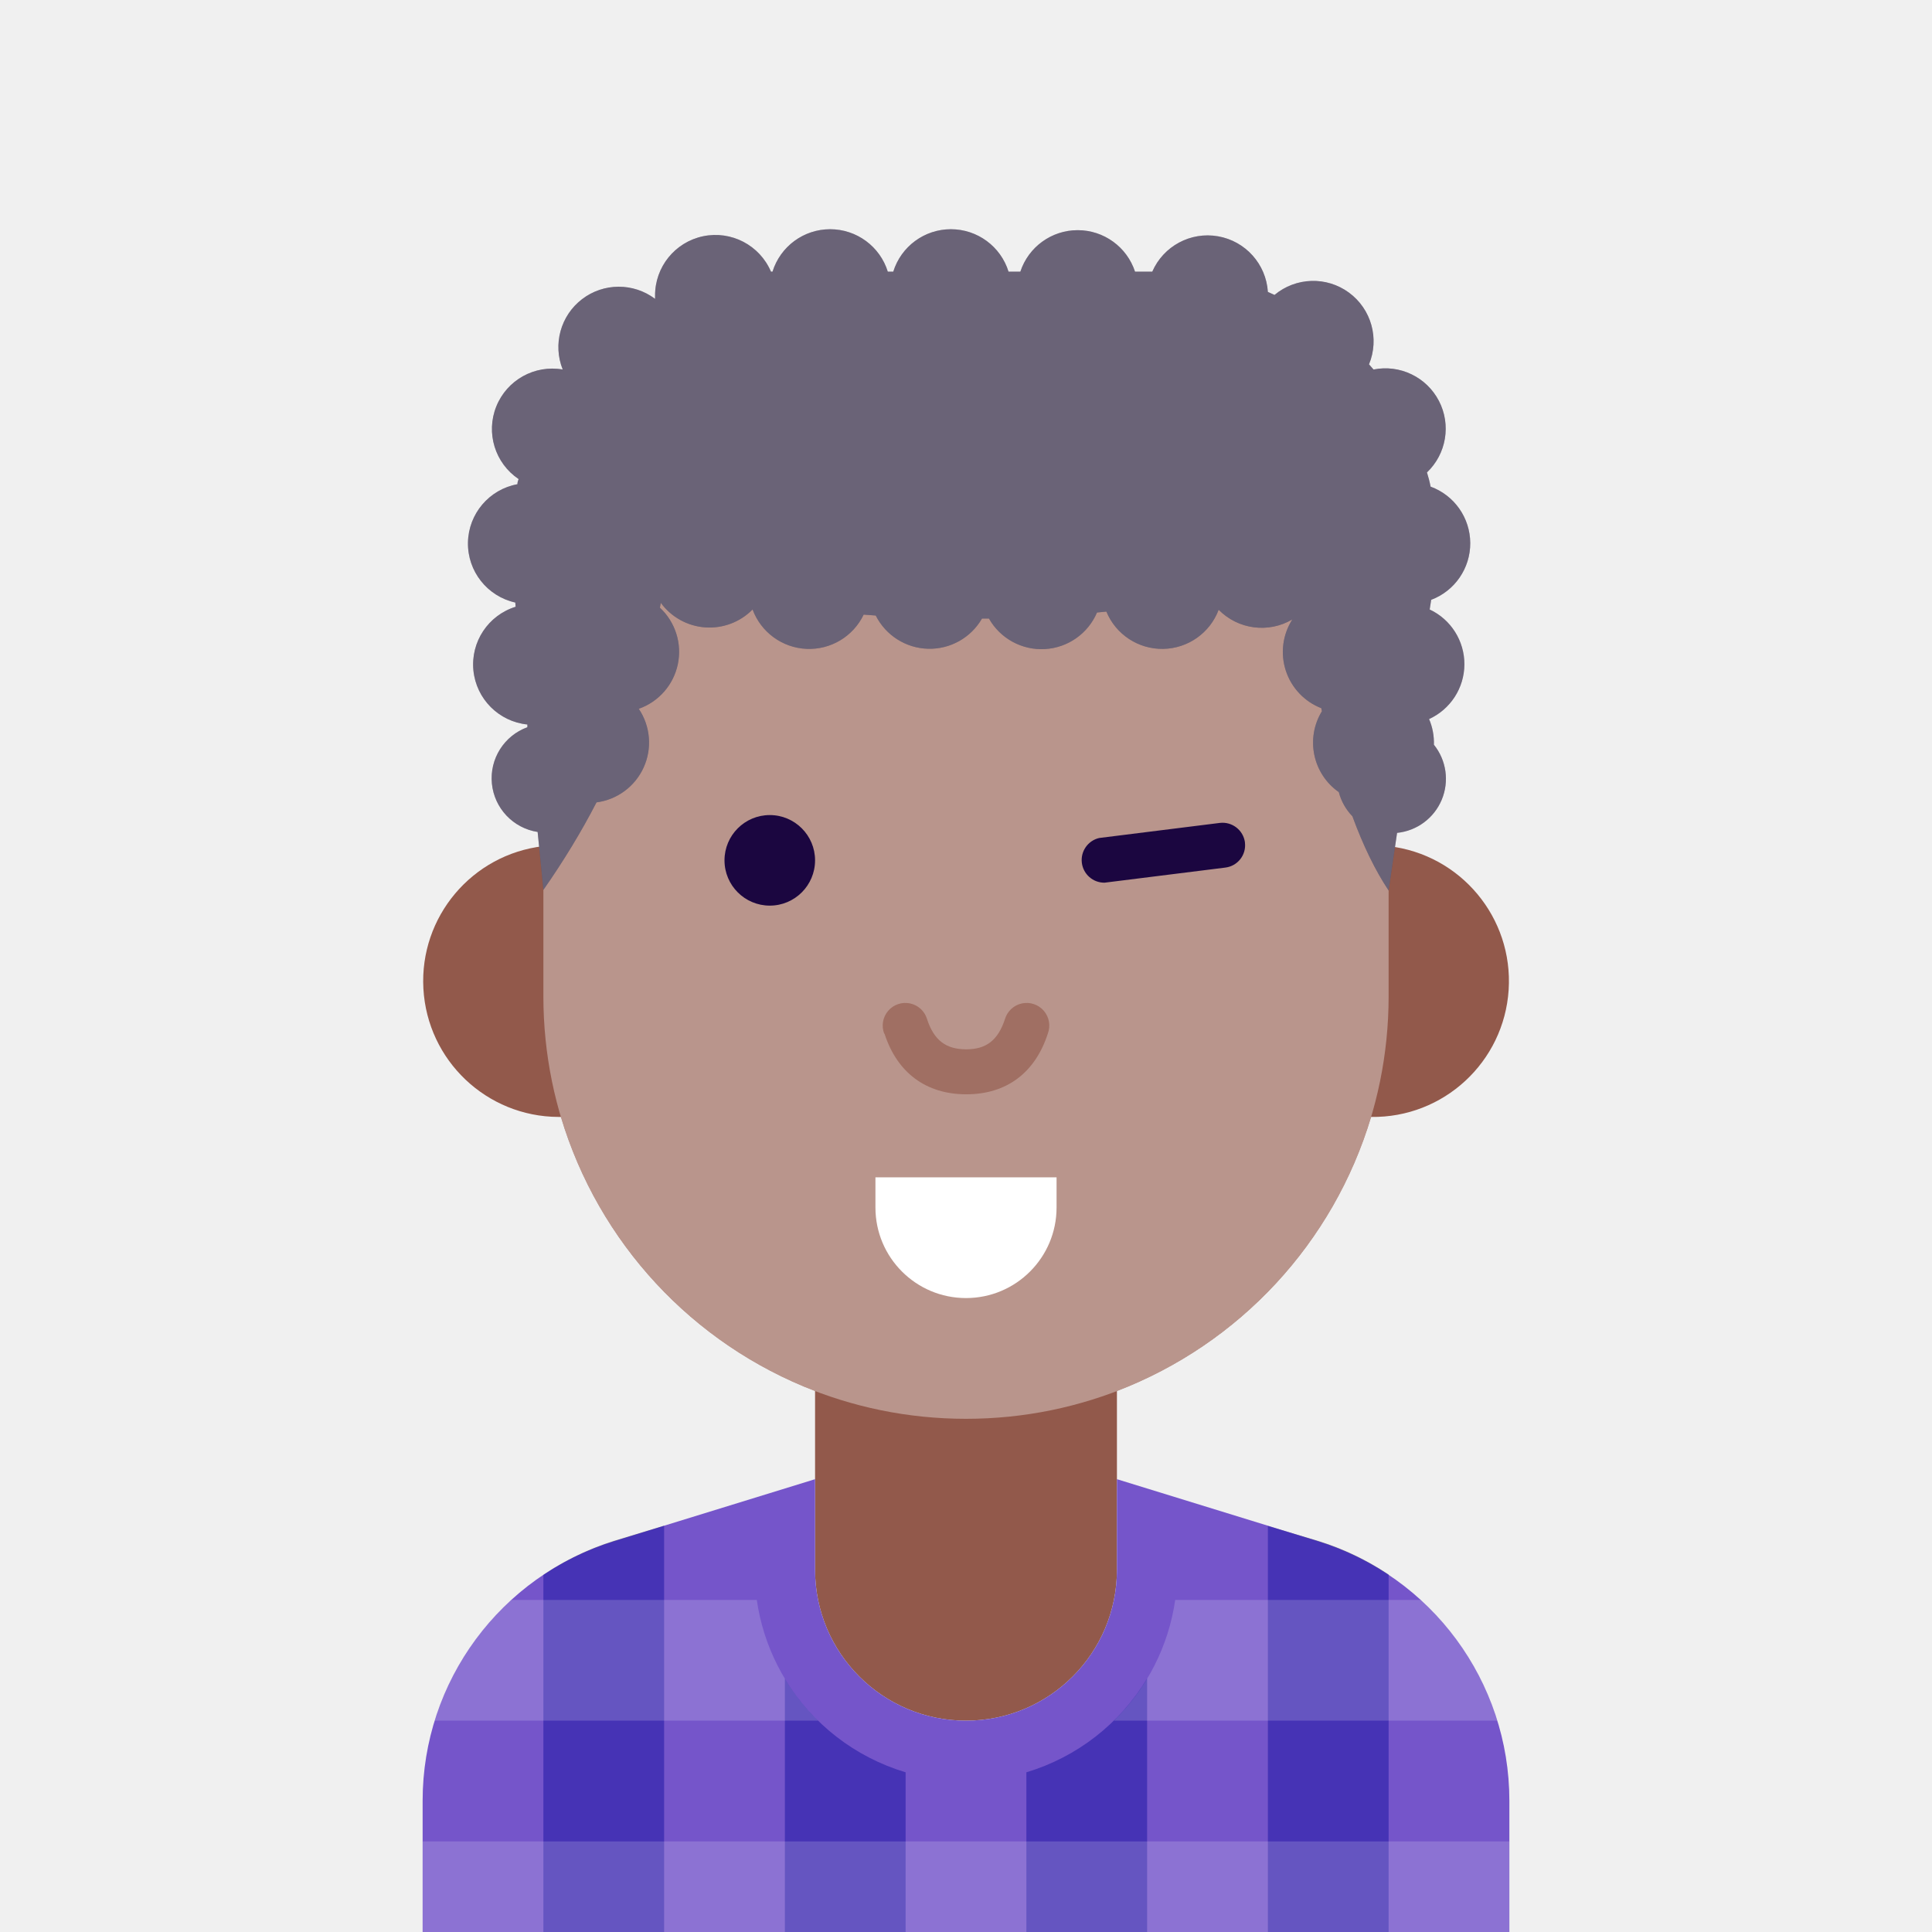
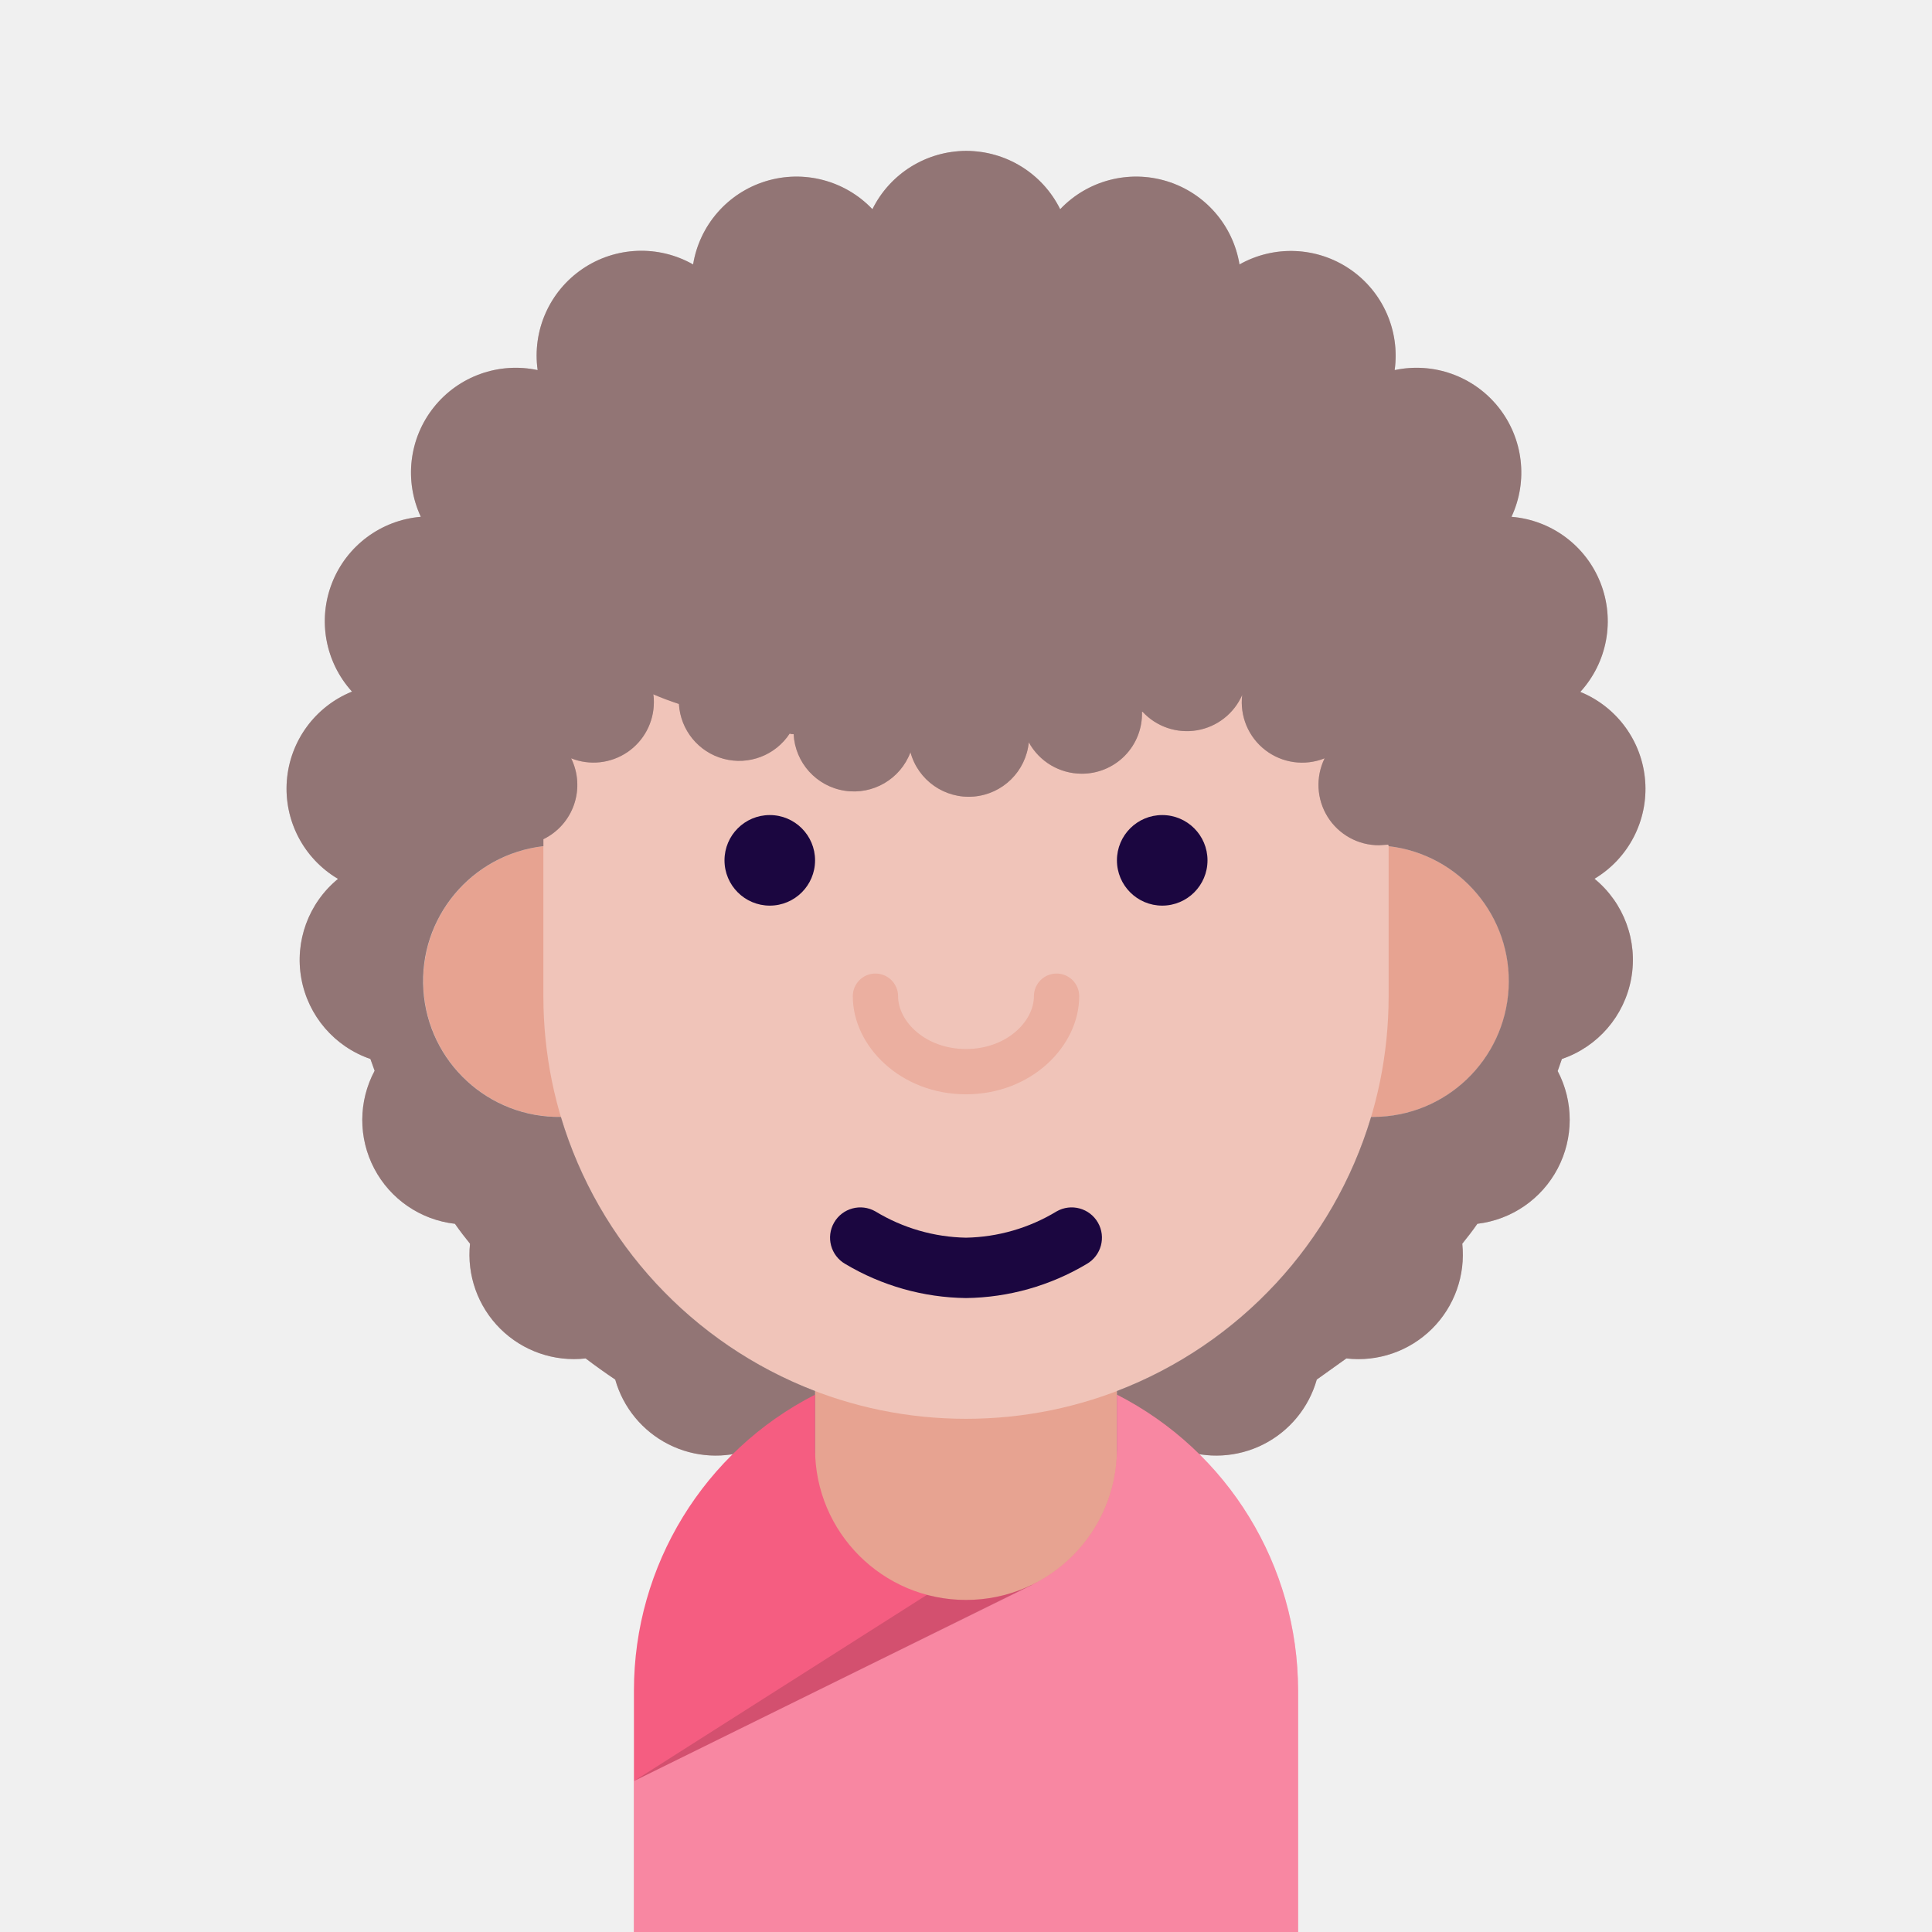
<svg xmlns="http://www.w3.org/2000/svg" viewBox="0 0 64 64" fill="none" shape-rendering="auto" width="96" height="96">
  <mask id="viewboxMask">
    <rect width="64" height="64" rx="0" ry="0" x="0" y="0" fill="#fff" />
  </mask>
  <g mask="url(#viewboxMask)">
-     <path d="M37 46.08V52a5 5 0 0 1-10 0v-5.92A14.04 14.04 0 0 1 18.58 37h-.08a4.5 4.5 0 0 1-.5-8.97V27a14 14 0 1 1 28 0v1.03a4.5 4.5 0 0 1-.58 8.97A14.04 14.04 0 0 1 37 46.08Z" fill="#92594b" />
+     <path d="M37 46.08V52a5 5 0 0 1-10 0v-5.92A14.04 14.04 0 0 1 18.58 37h-.08a4.5 4.5 0 0 1-.5-8.97V27a14 14 0 1 1 28 0v1.03a4.5 4.5 0 0 1-.58 8.97A14.04 14.04 0 0 1 37 46.08Z" fill="#e7a391" />
    <mask id="personas-a" style="mask-type:luminance" maskUnits="userSpaceOnUse" x="14" y="13" width="36" height="44">
      <path d="M37 46.08V52a5 5 0 0 1-10 0v-5.92A14.04 14.04 0 0 1 18.58 37h-.08a4.5 4.5 0 0 1-.5-8.97V27a14 14 0 1 1 28 0v1.03a4.5 4.5 0 0 1-.58 8.97A14.04 14.04 0 0 1 37 46.08Z" fill="#fff" />
    </mask>
    <g mask="url(#personas-a)">
      <path d="M32 13a14 14 0 0 1 14 14v6a14 14 0 1 1-28 0v-6a14 14 0 0 1 14-14Z" fill="#fff" style="mix-blend-mode:overlay" opacity=".36" />
    </g>
    <g transform="translate(20 24)">
-       <path d="M4 4.5a1.5 1.5 0 1 0 3 0 1.5 1.5 0 0 0-3 0ZM21.24 3.9a.75.75 0 0 0-.83-.64l-4 .5a.75.75 0 0 0 .18 1.48l4-.5c.41-.05.7-.42.65-.83Z" fill="#1B0640" />
+       <path fill-rule="evenodd" clip-rule="evenodd" d="M4 4.5a1.5 1.5 0 1 0 3 0 1.5 1.5 0 0 0-3 0Zm13 0a1.5 1.5 0 1 0 3 0 1.5 1.5 0 0 0-3 0Z" fill="#1B0640" />
    </g>
    <g transform="translate(2 2)">
-       <path d="M31.8 7a2 2 0 0 1 3.8 0h.57a2 2 0 0 1 3.83.67l.22.1a2 2 0 0 1 3.13 2.3l.15.17a2 2 0 0 1 1.77 3.41c.05.16.09.31.12.47a2 2 0 0 1 .02 3.75l-.05.32a2 2 0 0 1-.02 3.63 2 2 0 0 1 .16.85 1.8 1.8 0 0 1-1.22 2.92L44 27.5c-.44-.66-.84-1.48-1.2-2.46a1.8 1.8 0 0 1-.45-.8 2 2 0 0 1-.56-2.68l-.02-.1a2 2 0 0 1-.96-2.94 2 2 0 0 1-2.44-.32 2 2 0 0 1-3.72.06l-.31.03a2 2 0 0 1-3.58.2h-.23a2 2 0 0 1-3.52-.1l-.4-.03a2 2 0 0 1-3.68-.17 2 2 0 0 1-3.04-.22l-.03.16a2 2 0 0 1-.7 3.35 2 2 0 0 1-1.4 3.1c-.5.97-1.09 1.94-1.76 2.9l-.19-1.92a1.8 1.8 0 0 1-.34-3.47V22a2 2 0 0 1-.39-3.9l-.01-.14a2 2 0 0 1 .07-3.92c0-.06.02-.12.04-.17a2 2 0 0 1 1.46-3.63A2 2 0 0 1 19.7 7.9v-.1a2 2 0 0 1 3.84-.8h.05a2 2 0 0 1 3.82 0h.18a2 2 0 0 1 3.82 0h.38Z" fill="#362c47" />
-       <mask id="hairCurlyHighTop-a" style="mask-type:luminance" maskUnits="userSpaceOnUse" x="13" y="5" width="34" height="23">
-         <path d="M31.8 7a2 2 0 0 1 3.8 0h.57a2 2 0 0 1 3.83.67l.22.1a2 2 0 0 1 3.13 2.3l.15.17a2 2 0 0 1 1.77 3.41c.05.16.09.31.12.47a2 2 0 0 1 .02 3.75l-.05.32a2 2 0 0 1-.02 3.63 2 2 0 0 1 .16.85 1.8 1.8 0 0 1-1.22 2.92L44 27.5c-.44-.66-.84-1.48-1.2-2.46a1.8 1.8 0 0 1-.45-.8 2 2 0 0 1-.56-2.68l-.02-.1a2 2 0 0 1-.96-2.94 2 2 0 0 1-2.44-.32 2 2 0 0 1-3.72.06l-.31.03a2 2 0 0 1-3.58.2h-.23a2 2 0 0 1-3.52-.1l-.4-.03a2 2 0 0 1-3.68-.17 2 2 0 0 1-3.04-.22l-.03.16a2 2 0 0 1-.7 3.35 2 2 0 0 1-1.4 3.1c-.5.97-1.09 1.94-1.76 2.9l-.19-1.92a1.8 1.8 0 0 1-.34-3.47V22a2 2 0 0 1-.39-3.9l-.01-.14a2 2 0 0 1 .07-3.92c0-.06.02-.12.04-.17a2 2 0 0 1 1.46-3.63A2 2 0 0 1 19.7 7.9v-.1a2 2 0 0 1 3.84-.8h.05a2 2 0 0 1 3.82 0h.18a2 2 0 0 1 3.82 0h.38Z" fill="#fff" />
+       <path d="m44 26-.02-.02-.3.02a2 2 0 0 1-1.8-2.88 2 2 0 0 1-2.73-2.1 2 2 0 0 1-3.3.56h-.02a1.99 1.99 0 0 1-2 2.05 2 2 0 0 1-1.75-1.04 2 2 0 0 1-3.92.33 2 2 0 0 1-3.87-.6c-.04 0-.09 0-.13-.02a2 2 0 0 1-3.67-.98c-.3-.1-.57-.2-.85-.32.02.09.02.17.02.26a2 2 0 0 1-2.74 1.86A2 2 0 0 1 16 25.8v.23a4.5 4.5 0 0 0 .58 8.97A14.04 14.04 0 0 0 25 44.08v3.06c-.25-.2-.47-.42-.65-.68-.49-.13-.96-.29-1.43-.46a3.46 3.46 0 0 1-4.54-2.3 20.9 20.9 0 0 1-.98-.7 3.46 3.46 0 0 1-3.83-3.8c-.17-.21-.34-.43-.5-.66a3.46 3.46 0 0 1-2.66-5.07l-.14-.39a3.47 3.47 0 0 1-1.08-5.96v-.01a3.47 3.47 0 0 1 .47-6.2 3.47 3.47 0 0 1 2.28-5.79 3.47 3.47 0 0 1 3.87-4.86 3.47 3.47 0 0 1 5.15-3.5 3.47 3.47 0 0 1 5.94-1.83 3.47 3.47 0 0 1 6.22 0 3.47 3.47 0 0 1 5.94 1.83 3.47 3.47 0 0 1 5.14 3.5 3.47 3.47 0 0 1 3.87 4.86 3.47 3.47 0 0 1 2.28 5.8 3.47 3.47 0 0 1 .47 6.19 3.47 3.47 0 0 1-1.08 5.97l-.14.4a3.47 3.47 0 0 1-2.66 5.06c-.16.23-.33.45-.5.66A3.46 3.46 0 0 1 42.6 43l-.98.7a3.46 3.46 0 0 1-4.54 2.3c-.47.17-.94.33-1.43.46-.18.26-.4.49-.65.68v-3.06A14.04 14.04 0 0 0 43.42 35h.08a4.5 4.5 0 0 0 .5-8.97V26Z" fill="#6c4545" />
+       <mask id="hairCurly-a" style="mask-type:luminance" maskUnits="userSpaceOnUse" x="7" y="3" width="46" height="45">
+         <path d="m44 26-.02-.02-.3.02a2 2 0 0 1-1.8-2.88 2 2 0 0 1-2.73-2.1 2 2 0 0 1-3.3.56h-.02a1.99 1.99 0 0 1-2 2.05 2 2 0 0 1-1.75-1.04 2 2 0 0 1-3.92.33 2 2 0 0 1-3.87-.6c-.04 0-.09 0-.13-.02a2 2 0 0 1-3.67-.98c-.3-.1-.57-.2-.85-.32.02.09.02.17.02.26a2 2 0 0 1-2.74 1.86A2 2 0 0 1 16 25.8v.23a4.5 4.5 0 0 0 .58 8.97A14.04 14.04 0 0 0 25 44.08v3.06c-.25-.2-.47-.42-.65-.68-.49-.13-.96-.29-1.43-.46a3.46 3.46 0 0 1-4.54-2.3 20.9 20.9 0 0 1-.98-.7 3.46 3.46 0 0 1-3.83-3.8c-.17-.21-.34-.43-.5-.66a3.46 3.46 0 0 1-2.66-5.07l-.14-.39a3.47 3.47 0 0 1-1.08-5.96v-.01a3.47 3.47 0 0 1 .47-6.2 3.47 3.47 0 0 1 2.28-5.79 3.47 3.47 0 0 1 3.87-4.86 3.47 3.47 0 0 1 5.15-3.5 3.47 3.47 0 0 1 5.94-1.83 3.47 3.47 0 0 1 6.22 0 3.47 3.47 0 0 1 5.94 1.83 3.47 3.47 0 0 1 5.14 3.5 3.47 3.47 0 0 1 3.87 4.86 3.47 3.47 0 0 1 2.28 5.8 3.47 3.47 0 0 1 .47 6.19 3.47 3.47 0 0 1-1.08 5.97l-.14.4a3.47 3.47 0 0 1-2.66 5.06c-.16.23-.33.45-.5.66A3.46 3.46 0 0 1 42.6 43l-.98.7a3.46 3.46 0 0 1-4.54 2.3c-.47.17-.94.33-1.43.46-.18.26-.4.49-.65.68v-3.06A14.04 14.04 0 0 0 43.42 35h.08a4.5 4.5 0 0 0 .5-8.97V26Z" fill="#fff" />
      </mask>
-       <g mask="url(#hairCurlyHighTop-a)">
-         <path fill="#fff" d="M13 5h34v23H13z" style="mix-blend-mode:overlay" opacity=".26" />
+       <g mask="url(#hairCurly-a)">
+         <path fill="#fff" d="M7 3h46v44H7z" style="mix-blend-mode:overlay" opacity=".26" />
      </g>
    </g>
    <g transform="translate(11 44)">
-       <path d="M16 5v3a5 5 0 0 0 10 0V5l6.65 2.05a9 9 0 0 1 6.35 8.6V20H3v-4.35a9 9 0 0 1 6.35-8.6L16 5Z" fill="#7555ca" />
-       <path d="m11 6.54-1.65.5A9 9 0 0 0 7 8.17V20h4V6.54ZM15 20h4v-5.29a7.02 7.02 0 0 1-4-3.1V20ZM23 20h4v-8.4a7.02 7.02 0 0 1-4 3.11v5.3ZM31 20h4V8.16a9 9 0 0 0-2.35-1.12L31 6.55V20Z" style="mix-blend-mode:overlay" opacity=".4" fill="#000" />
-       <path d="M3.4 13a9.01 9.01 0 0 1 2.53-4h8.14a6.98 6.98 0 0 0 2.03 4H3.4ZM39 17v3H3v-3h36ZM36.07 9a9.01 9.01 0 0 1 2.53 4H25.9a6.98 6.98 0 0 0 2.03-4h8.14Z" style="mix-blend-mode:lighten" opacity=".17" fill="#fff" />
+       <path d="M32 20H10v-8a11 11 0 0 1 6-9.8V4a5 5 0 0 0 10 0V2.2a11 11 0 0 1 6 9.8v8Z" fill="#f55d81" />
+       <mask id="bodySmall-a" style="mask-type:luminance" maskUnits="userSpaceOnUse" x="10" y="2" width="22" height="18">
+         <path d="M32 20H10v-8a11 11 0 0 1 6-9.8V4a5 5 0 0 0 10 0V2.2a11 11 0 0 1 6 9.8v8Z" fill="#fff" />
+       </mask>
+       <g mask="url(#bodySmall-a)">
+         <path opacity=".14" d="M20.62 8.25 22 8l1.2.5L10 15l10.62-6.75Z" fill="#000" />
+         <path d="M21 1h11v47H10V15l13.34-6.58L21 1Z" fill="#fff" style="mix-blend-mode:overlay" opacity=".26" />
+       </g>
    </g>
    <g transform="translate(23 36)">
-       <path d="M6 3h6v1a3 3 0 0 1-6 0V3Z" fill="#fff" />
+       <path d="M5 5.87a1 1 0 1 1 1-1.74A6 6 0 0 0 9 5a6 6 0 0 0 3-.87 1 1 0 1 1 1 1.74A8 8 0 0 1 9 7a8 8 0 0 1-4-1.13Z" fill="#1B0640" />
    </g>
    <g transform="translate(24 28)">
-       <path d="M5.29 6.24a.75.75 0 1 1 1.42-.48c.23.7.62 1 1.3 1 .66 0 1.05-.3 1.28-1a.75.75 0 1 1 1.42.48c-.42 1.3-1.37 2.01-2.7 2.01S5.72 7.54 5.3 6.24Z" fill="#000" style="mix-blend-mode:overlay" opacity=".36" />
+       <path d="M4.25 5a.75.75 0 0 1 1.5 0c0 .84.91 1.75 2.25 1.75 1.34 0 2.25-.91 2.25-1.75a.75.75 0 0 1 1.5 0c0 1.66-1.59 3.25-3.75 3.25S4.25 6.66 4.25 5Z" fill="#000" style="mix-blend-mode:overlay" opacity=".36" />
    </g>
    <g transform="translate(14 26)" />
  </g>
</svg>
